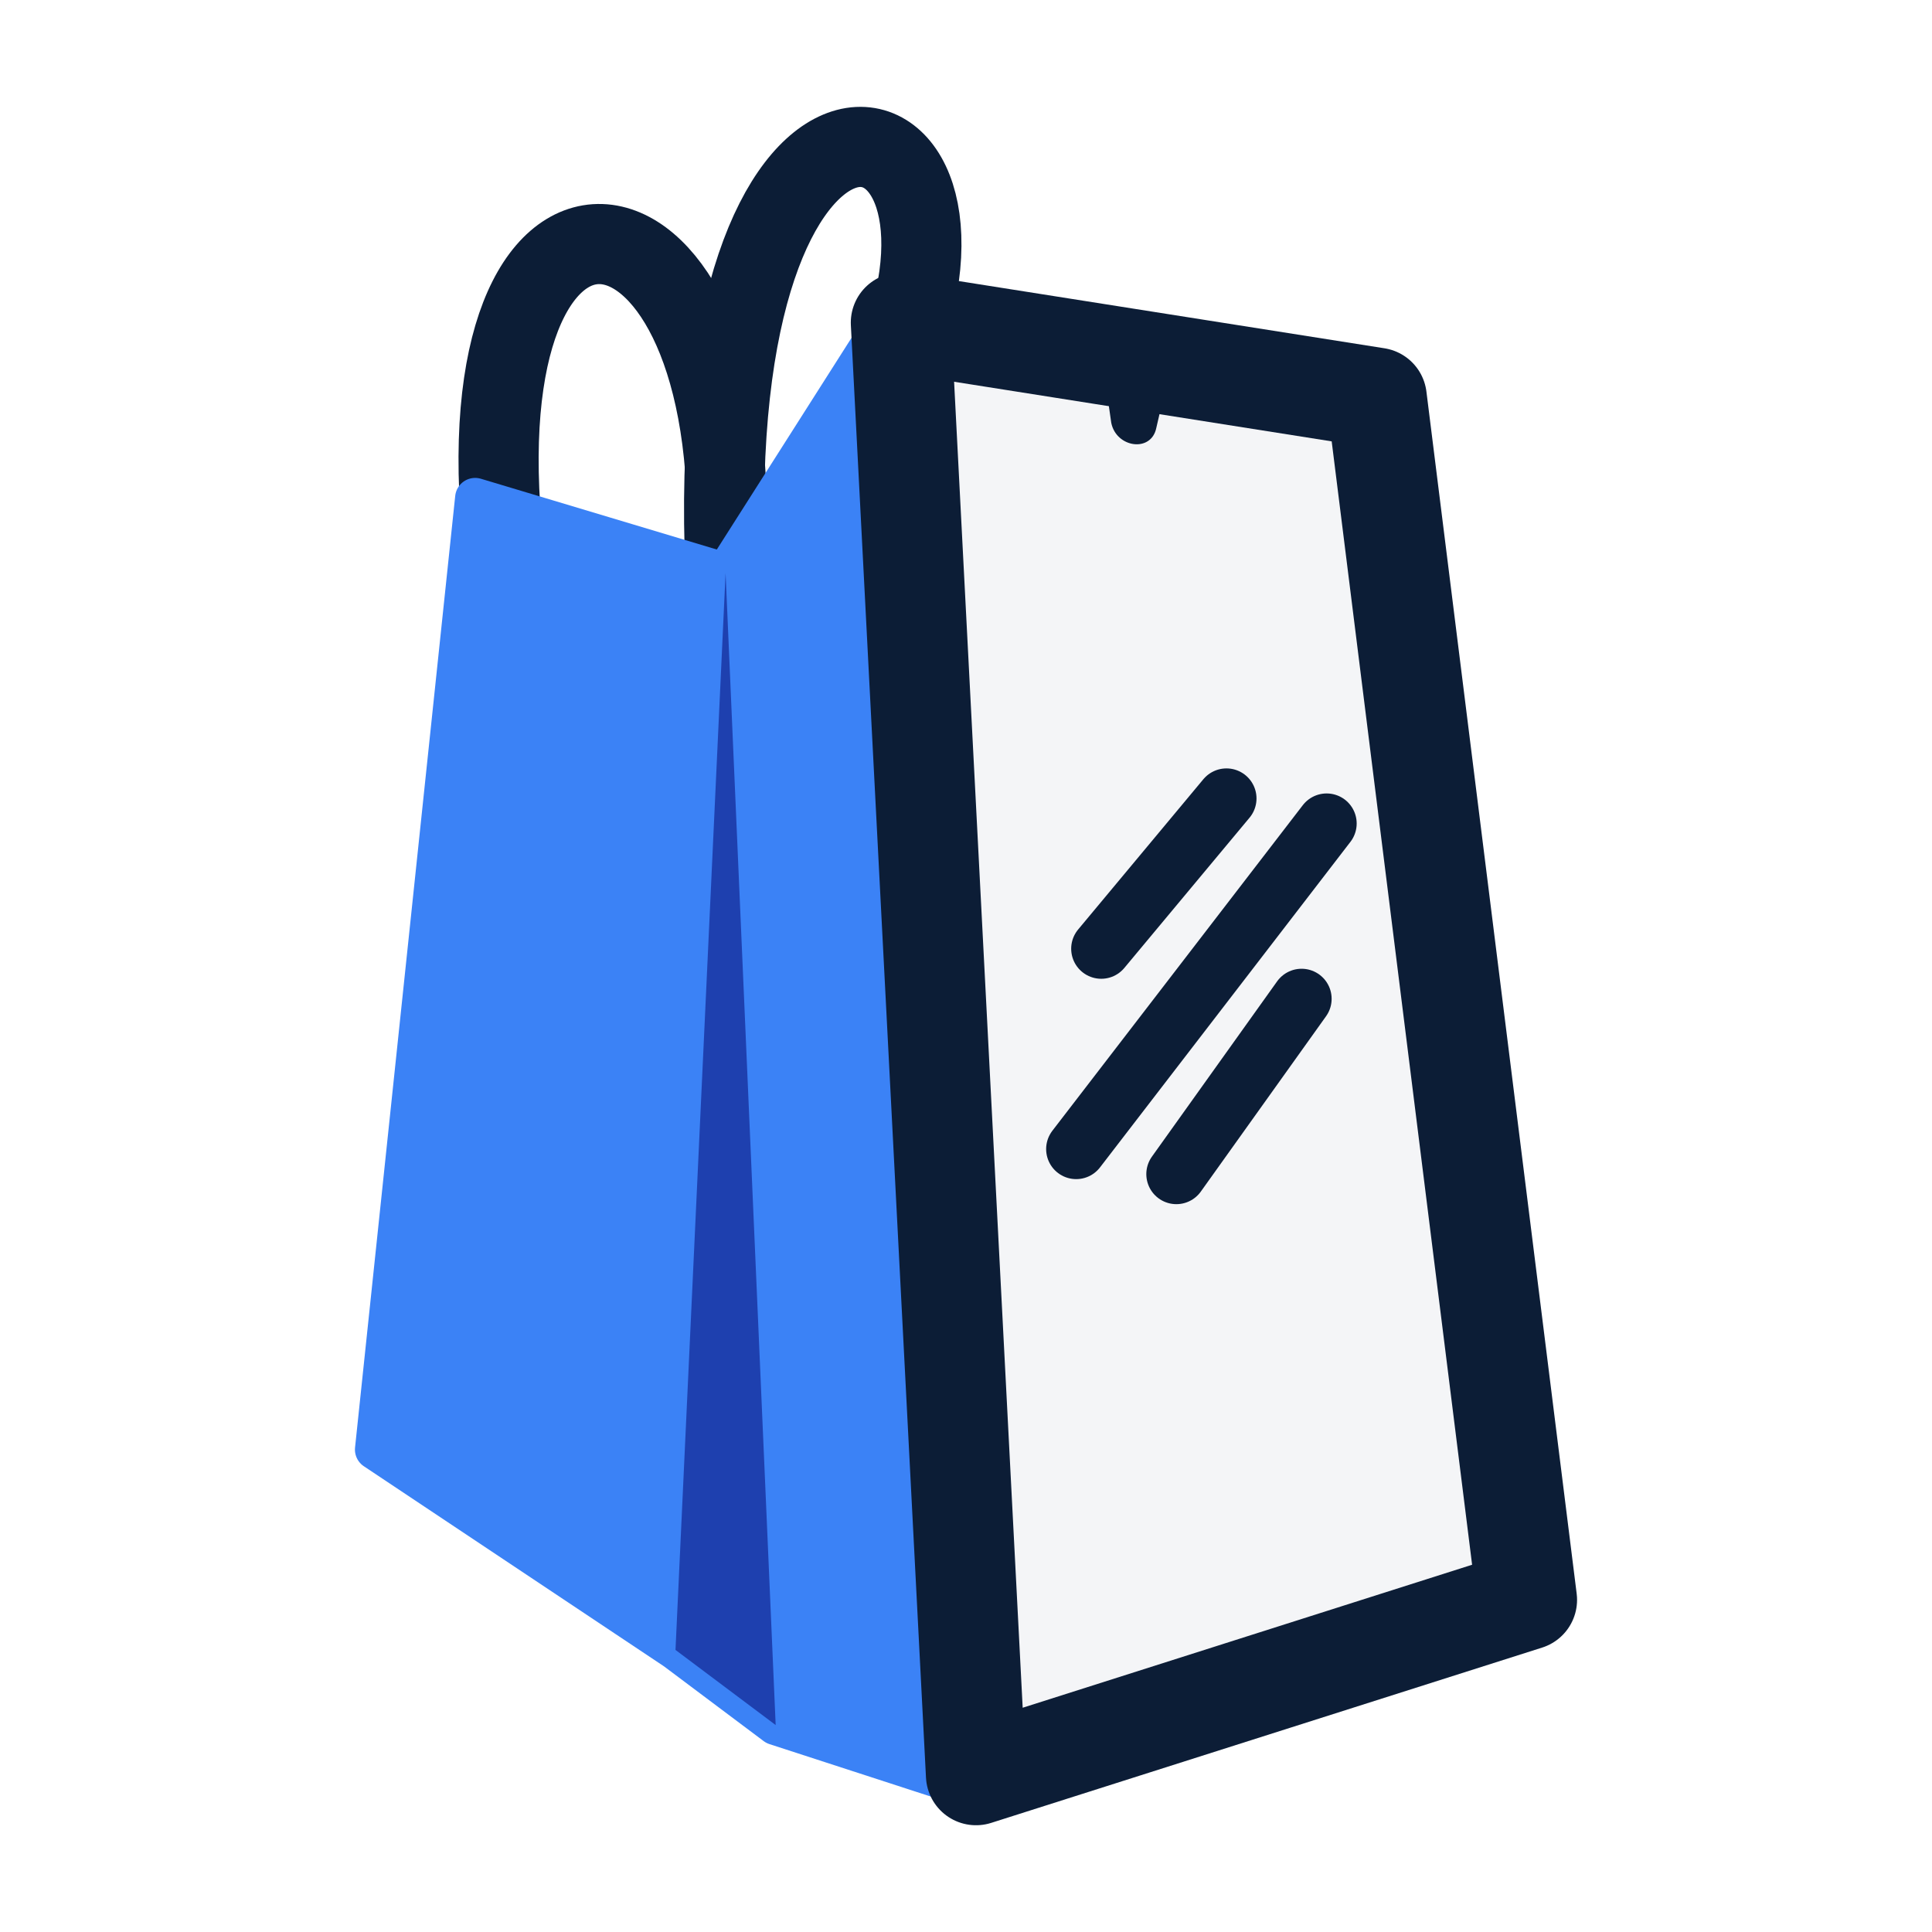
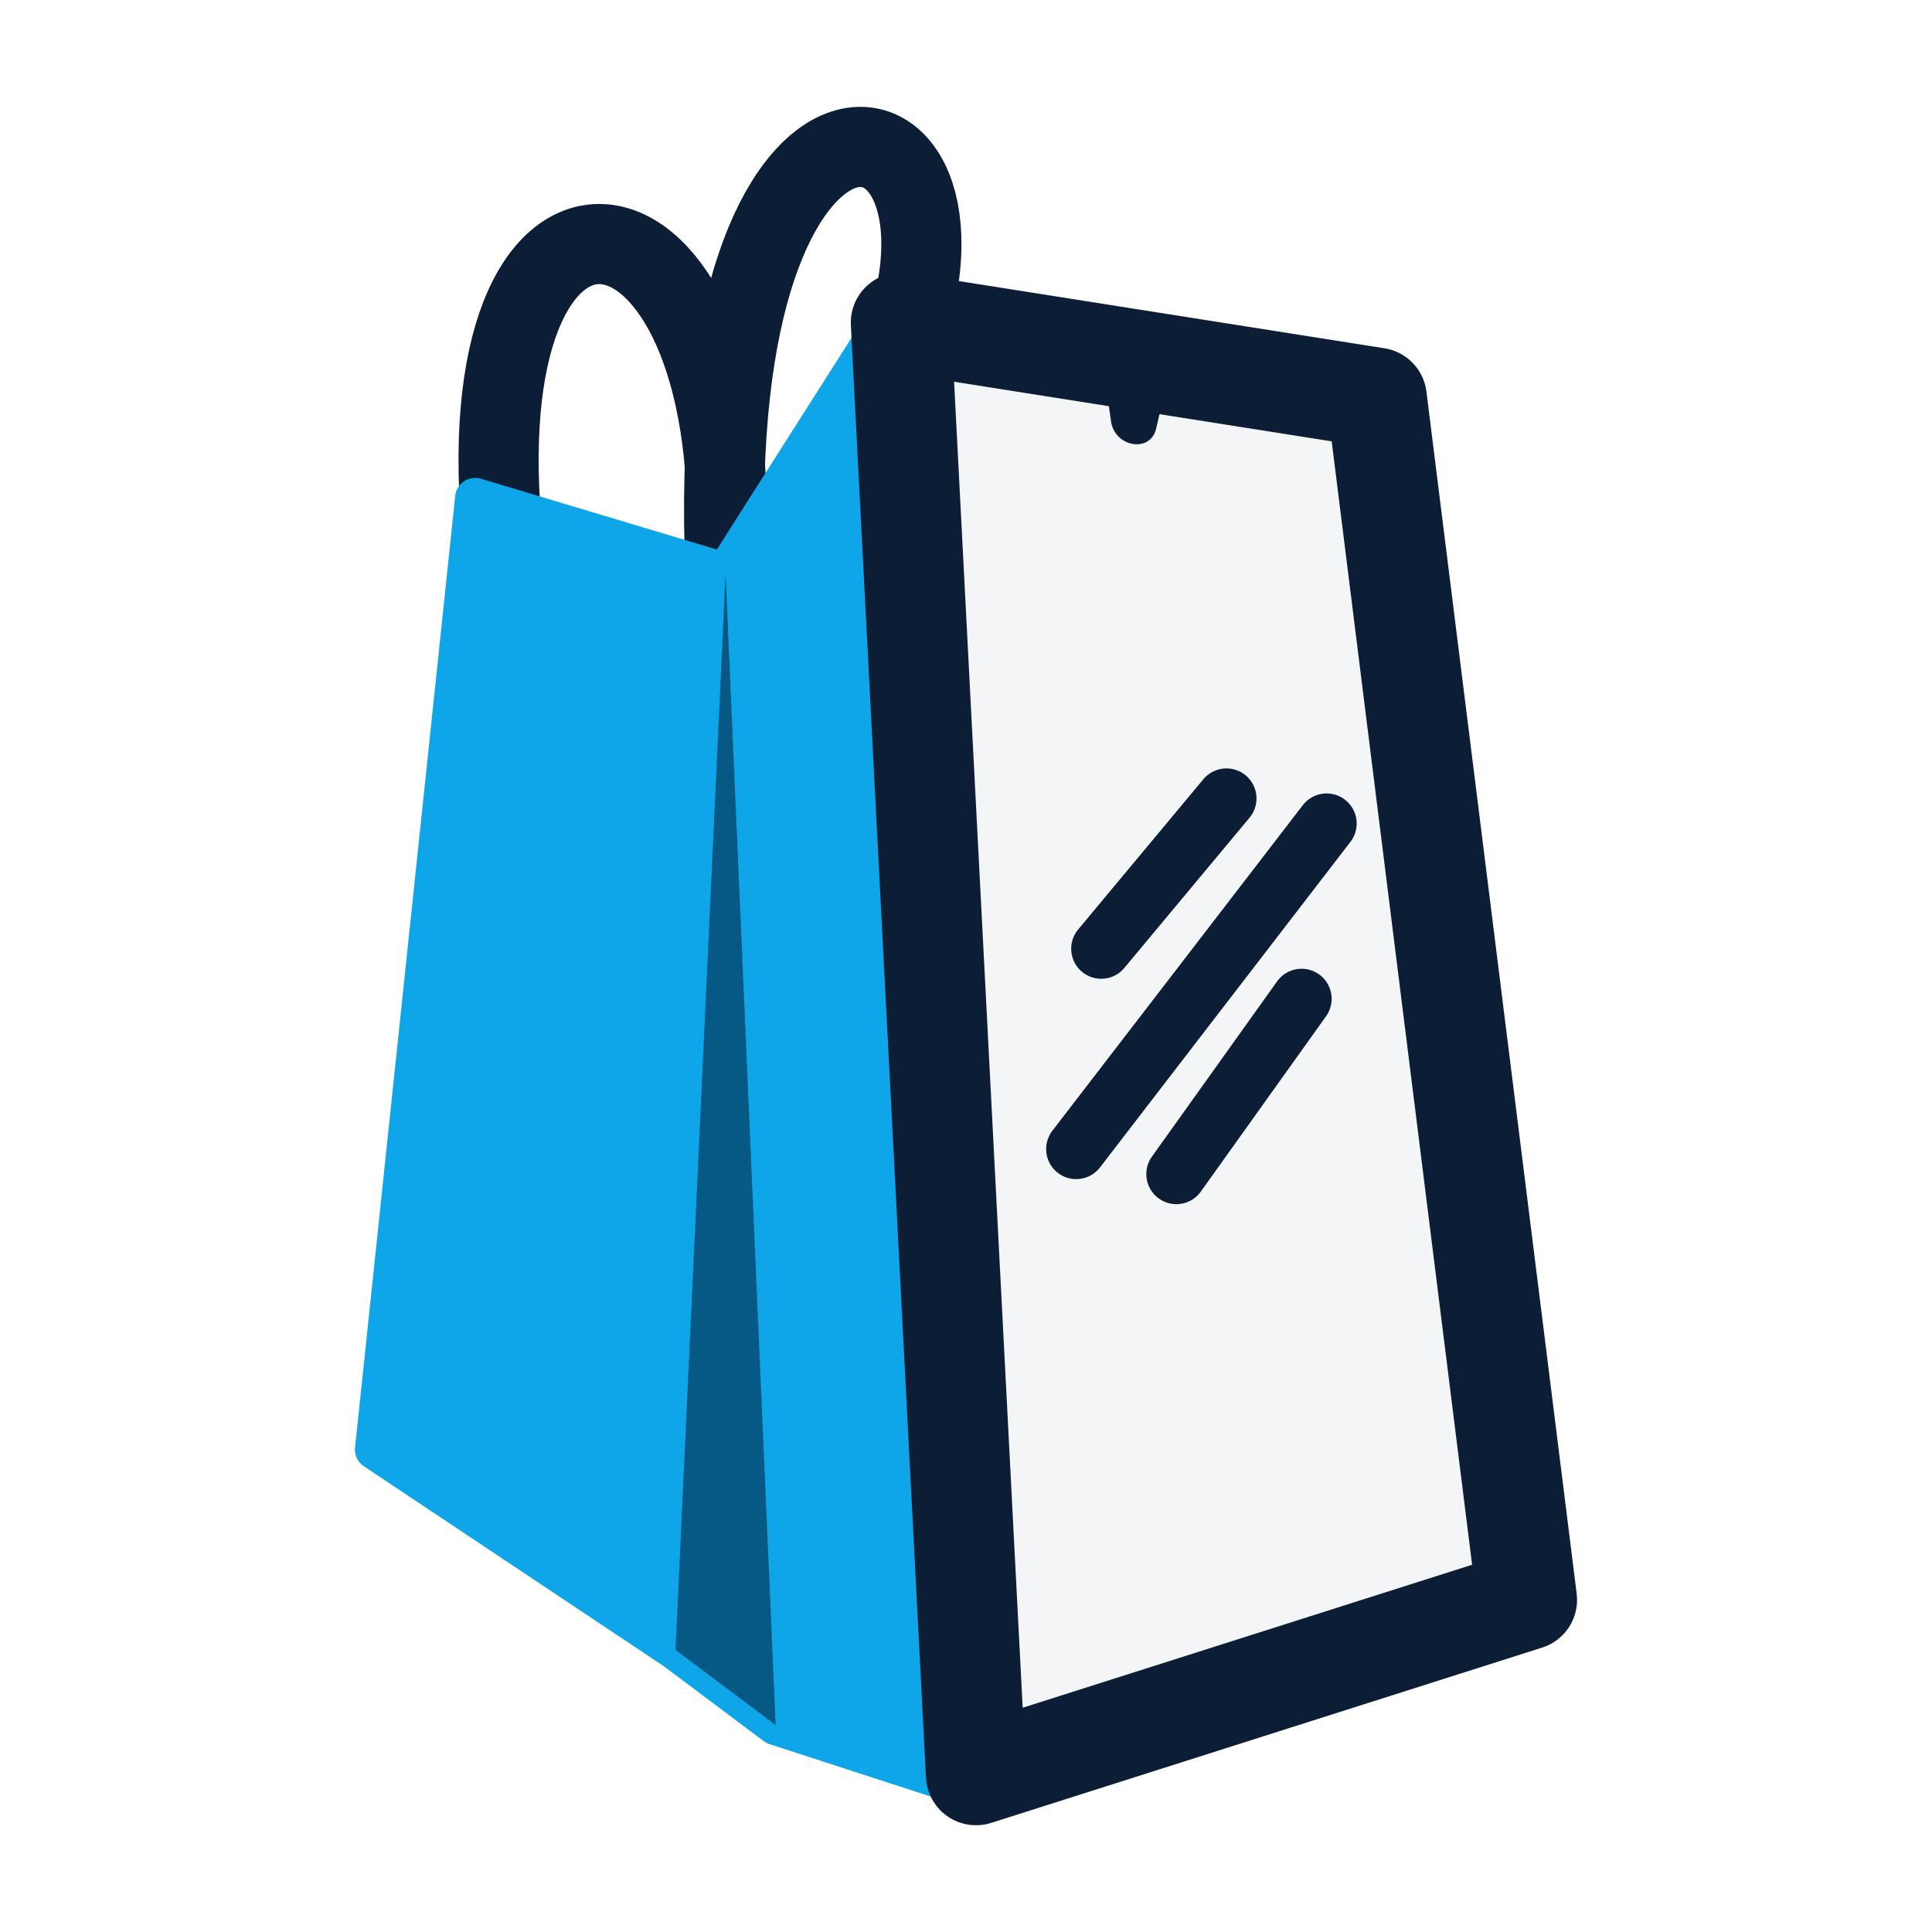
<svg xmlns="http://www.w3.org/2000/svg" viewBox="65.135 50.585 385.73 385.73" width="385.73" height="385.73">
  <g transform="translate(10, 0)">
    <path d="M 155 152 C 150 75, 205 85, 200 165" fill="none" stroke="#0C1D36" stroke-width="16" stroke-linecap="round" />
    <path d="M 200 165 C 195 55, 255 65, 235 120" fill="none" stroke="#0C1D36" stroke-width="16" stroke-linecap="round" />
-     <path d="M 150 150 L 130 340 L 190 380 L 210 395 L 250 408 L 235 110 L 200 165 Z" fill="#3b82f6" stroke="#3b82f6" stroke-width="8" stroke-linejoin="round" />
-     <path d="M 200 165 L 190 380 L 210 395 Z" fill="#1e40af" />
+     <path d="M 150 150 L 130 340 L 190 380 L 210 395 L 250 408 L 235 110 L 200 165 Z" fill="#0ea5e9" stroke="#0ea5e9" stroke-width="8" stroke-linejoin="round" />
+     <path d="M 200 165 L 190 380 L 210 395 Z" fill="#075985" />
    <path d="M 235 115 L 330 130 L 360 370 L 250 405 Z" fill="#F4F5F7" stroke="#0C1D36" stroke-width="20" stroke-linejoin="round" stroke-linecap="round" />
    <path d="M 275 121 L 277 135 C 278 140 285 141 286 136 L 289 123 Z" fill="#0C1D36" />
    <g stroke="#0C1D36" stroke-width="12" stroke-linecap="round">
      <line x1="275" y1="240" x2="300" y2="210" />
      <line x1="270" y1="280" x2="320" y2="215" />
      <line x1="290" y1="285" x2="315" y2="250" />
    </g>
  </g>
</svg>
